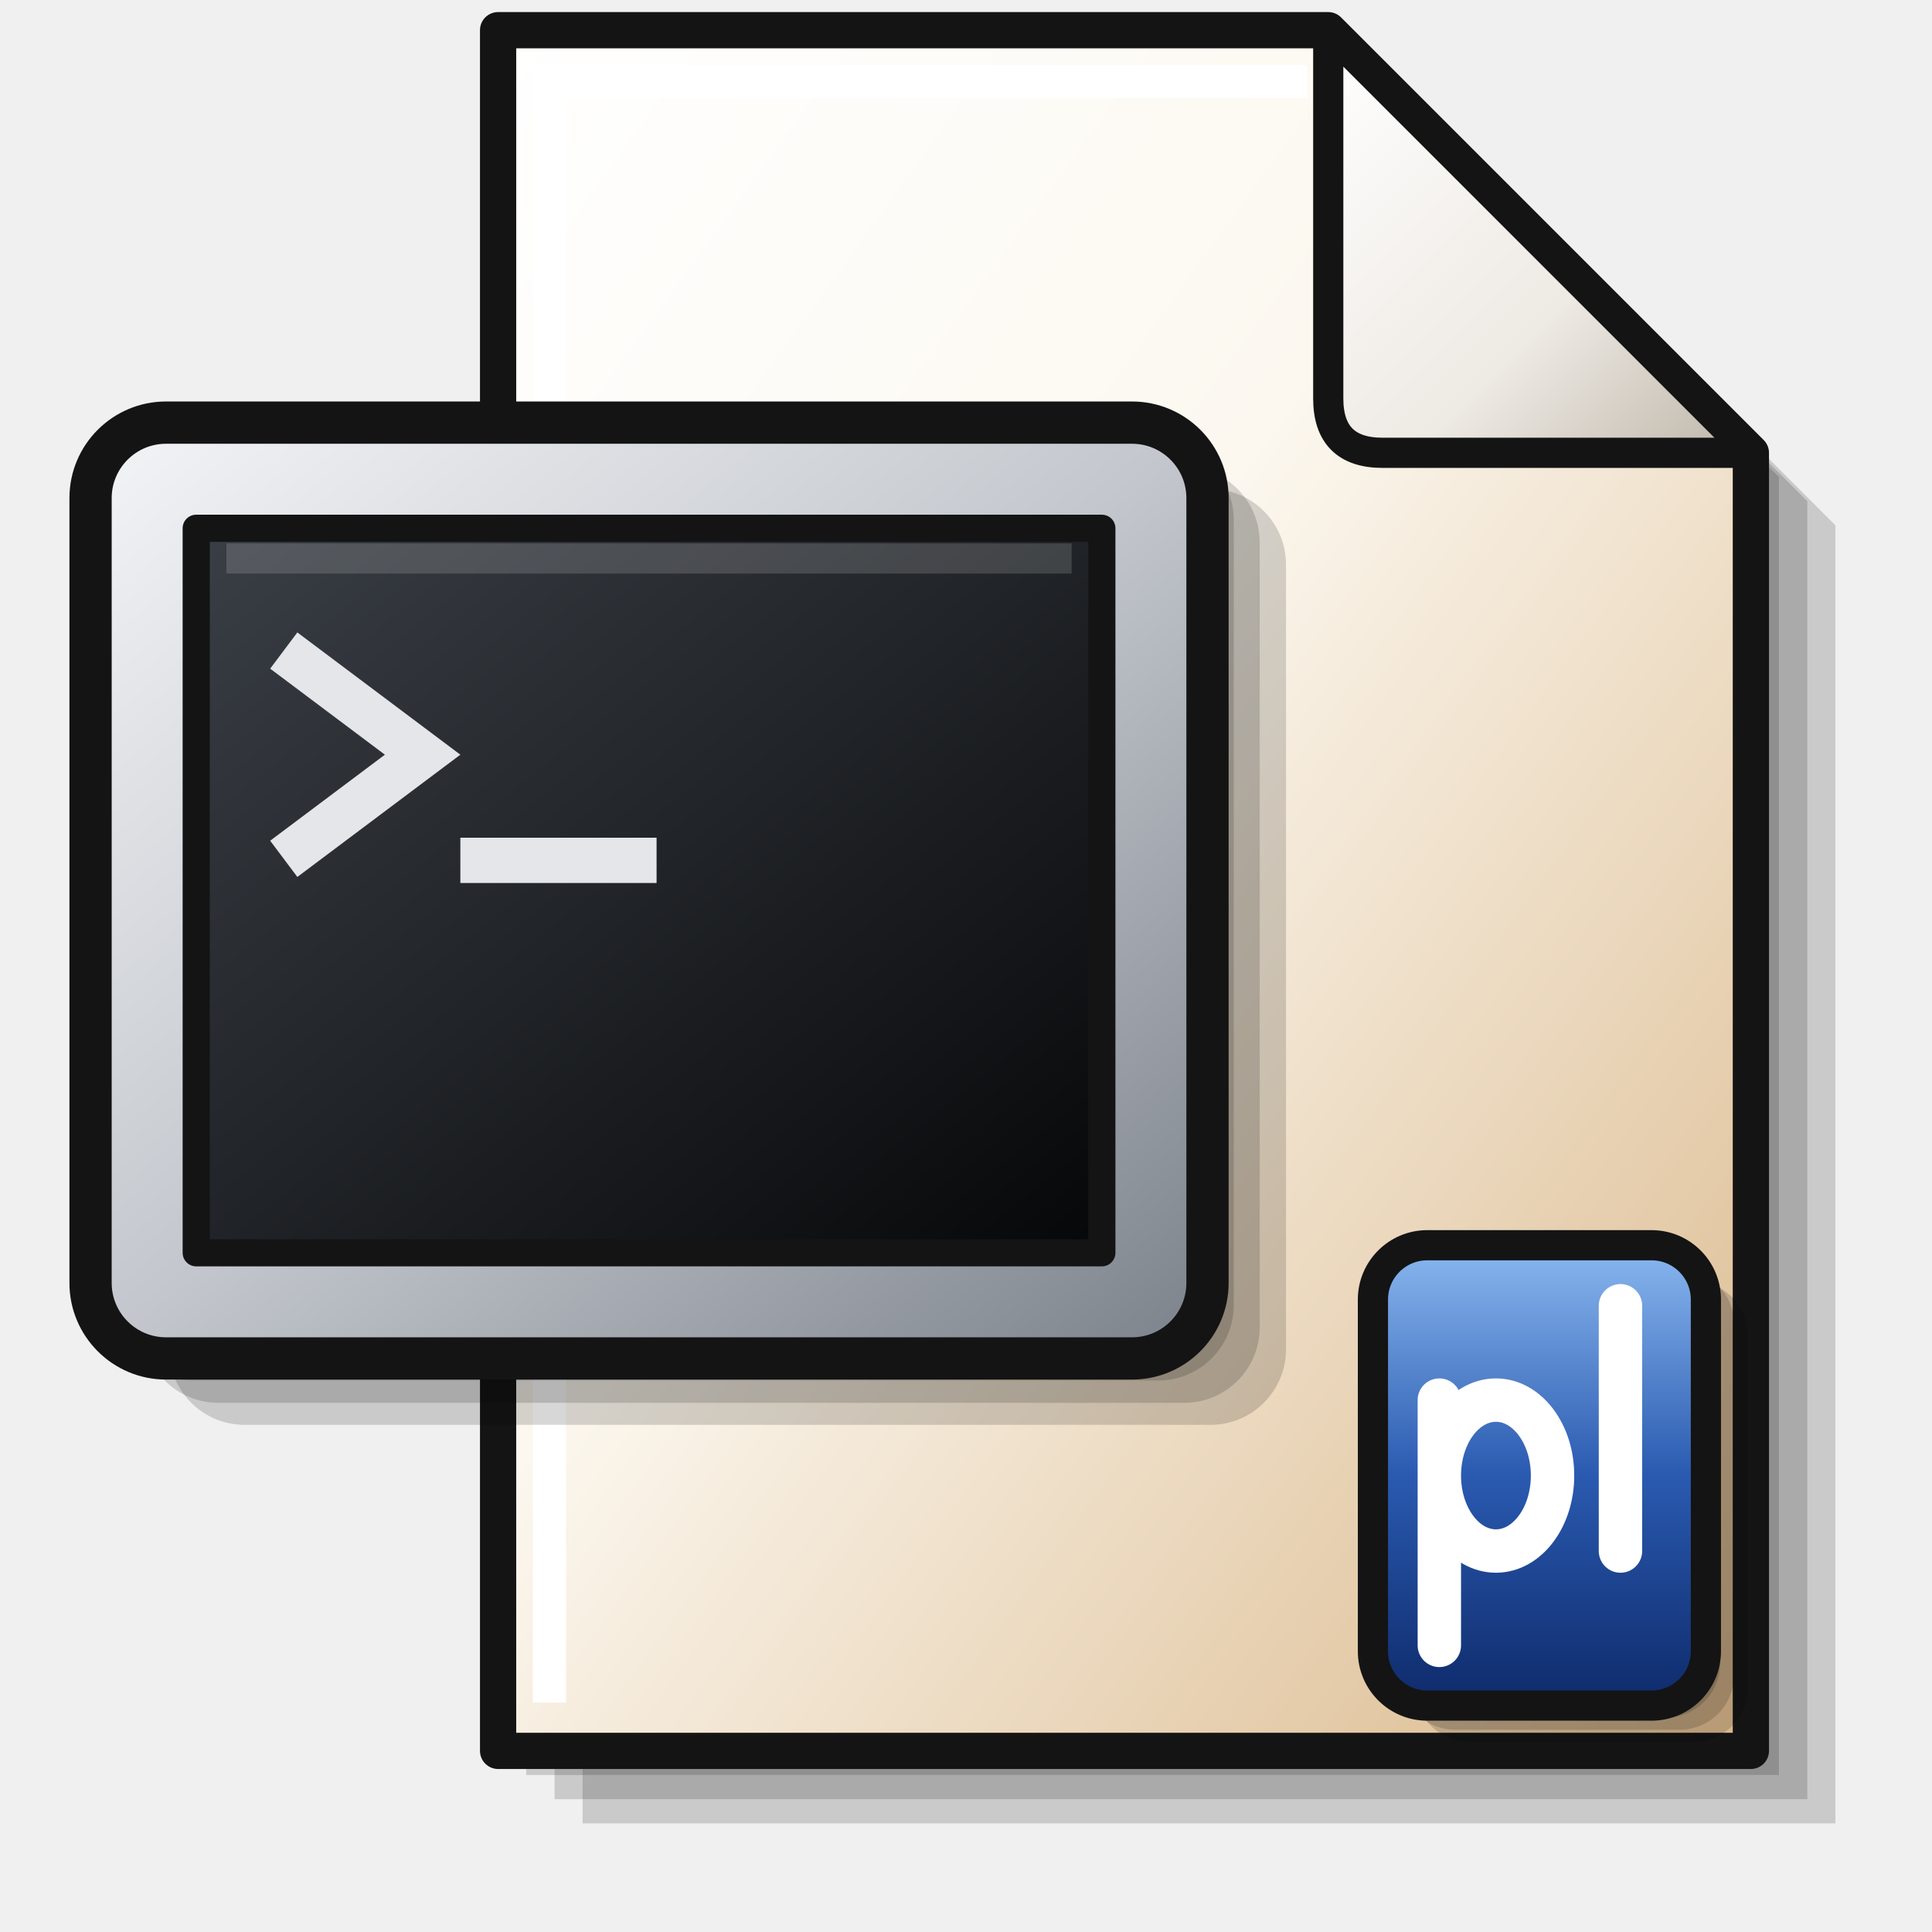
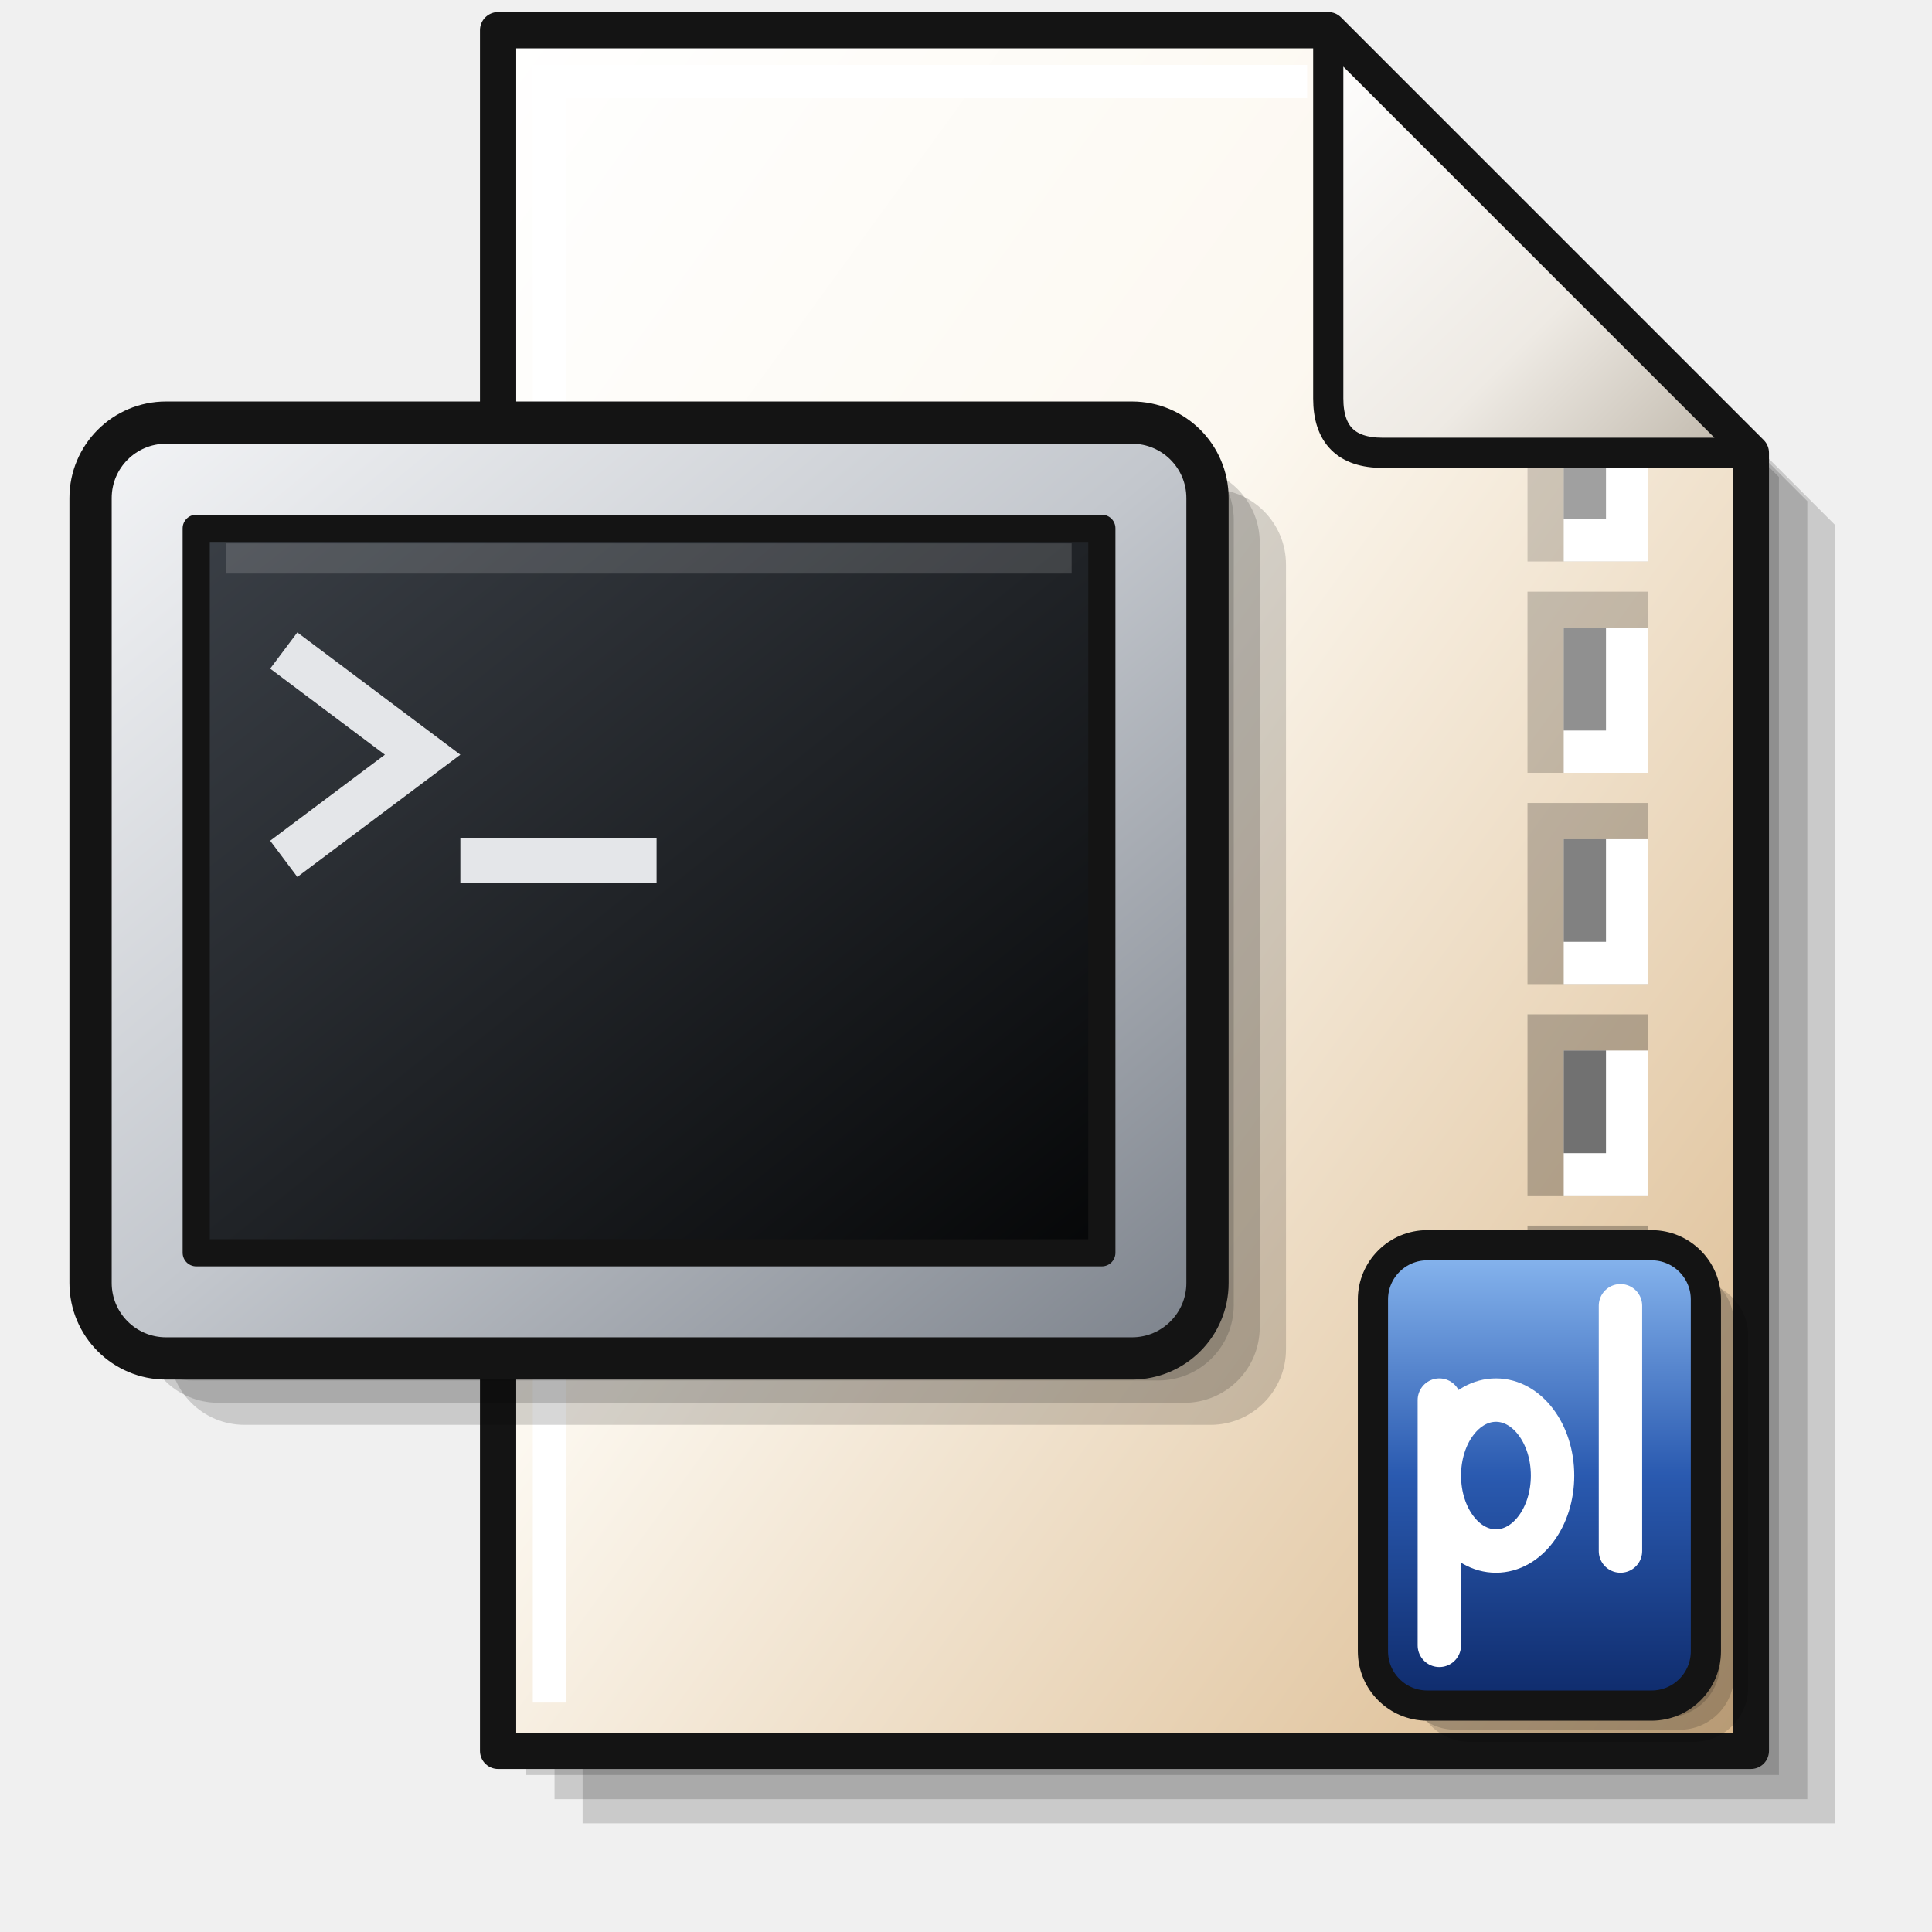
<svg xmlns="http://www.w3.org/2000/svg" width="64" height="64" viewBox="0 0 64 64">
  <defs>
    <linearGradient id="l1" x1="0" y1="0" x2="1" y2="1">
      <stop offset="0" stop-color="#ffffff" />
      <stop offset="0.42" stop-color="#fcf8f0" />
      <stop offset="1" stop-color="#d9b688" />
    </linearGradient>
    <linearGradient id="l2" x1="0" y1="0" x2="1" y2="1">
      <stop offset="0" stop-color="#ffffff" />
      <stop offset="0.6" stop-color="#eeeae4" />
      <stop offset="1" stop-color="#bdb5a8" />
    </linearGradient>
    <linearGradient id="l3" x1="0" y1="0" x2="1" y2="1">
      <stop offset="0" stop-color="#f4f5f7" />
      <stop offset="0.5" stop-color="#c3c7cd" />
      <stop offset="1" stop-color="#7b818a" />
    </linearGradient>
    <linearGradient id="l4" x1="0" y1="0" x2="1" y2="1">
      <stop offset="0" stop-color="#3a3f46" />
      <stop offset="1" stop-color="#060708" />
    </linearGradient>
    <linearGradient id="l5" x1="0" y1="0" x2="0" y2="1">
      <stop offset="0" stop-color="#8ab8f0" />
      <stop offset="0.5" stop-color="#2a5ab0" />
      <stop offset="1" stop-color="#0e2a6a" />
    </linearGradient>
  </defs>
  <g>
    <path d="M16.5,1H44L58,15V58H16.5Z" fill="#000" fill-opacity="0.160" transform="translate(0.93,0.80)" />
    <path d="M16.5,1H44L58,15V58H16.5Z" fill="#000" fill-opacity="0.160" transform="translate(1.87,1.60)" />
    <path d="M16.5,1H44L58,15V58H16.5Z" fill="#000" fill-opacity="0.160" transform="translate(2.80,2.40)" />
  </g>
  <path d="M16.5,1H44L58,15V58H16.5Z" fill="url(#l1)" stroke="#141414" stroke-width="1.2" stroke-linejoin="round" />
  <path d="M18.2,56.4V2.7H43.3" fill="none" stroke="#fff" stroke-width="1.1" />
+   <path d="M50.6,12.6h4.0v6.0h-4.0Z" fill="#000" fill-opacity="0.165" />
+   <path d="M51.8,13.8h2.8v4.8h-2.8Z" fill="#fff" />
+   <path d="M51.8,13.8h1.4v3.4h-1.4Z" fill="#000" fill-opacity="0.374" />
+   <path d="M50.6,19.6h4.0v6.0h-4.0Z" fill="#000" fill-opacity="0.192" />
+   <path d="M51.8,20.8h2.8v4.8h-2.8Z" fill="#fff" />
+   <path d="M51.8,20.8h1.4v3.4h-1.4Z" fill="#000" fill-opacity="0.435" />
+   <path d="M50.6,26.6h4.0v6.0h-4.0Z" fill="#000" fill-opacity="0.219" />
+   <path d="M51.8,27.8h2.8v4.8h-2.8Z" fill="#fff" />
+   <path d="M51.8,27.8h1.4v3.4h-1.4Z" fill="#000" fill-opacity="0.496" />
+   <path d="M50.6,33.6h4.0v6.0h-4.0Z" fill="#000" fill-opacity="0.246" />
+   <path d="M51.8,34.8h2.8v4.8h-2.8Z" fill="#fff" />
+   <path d="M51.8,34.8h1.4v3.4h-1.4Z" fill="#000" fill-opacity="0.558" />
+   <path d="M50.6,40.6h4.0v6.0h-4.0Z" fill="#000" fill-opacity="0.273" />
+   <path d="M51.8,41.8h2.8v4.8h-2.8Z" fill="#fff" />
+   <path d="M51.8,41.8h1.4v3.4h-1.4Z" fill="#000" fill-opacity="0.619" />
+   <path d="M50.6,47.6h4.0v6.0h-4.0Z" fill="#000" fill-opacity="0.300" />
+   <path d="M51.8,48.8h2.8v4.8h-2.8Z" fill="#fff" />
+   <path d="M51.8,48.8h1.4v3.4h-1.4Z" fill="#000" fill-opacity="0.680" />
  <path d="M44,1V13.2Q44,15 45.8,15H58Z" fill="url(#l2)" stroke="#141414" stroke-width="1" stroke-linejoin="round" />
  <g>
    <path d="M5.5,14H37.5A2.5,2.5 0 0 1 40,16.5V42.5A2.5,2.5 0 0 1 37.5,45H5.5A2.5,2.5 0 0 1 3,42.5V16.5A2.5,2.5 0 0 1 5.5,14Z" fill="#000" fill-opacity="0.160" transform="translate(0.87,0.73)" />
    <path d="M5.5,14H37.5A2.5,2.5 0 0 1 40,16.5V42.5A2.5,2.5 0 0 1 37.5,45H5.5A2.5,2.5 0 0 1 3,42.5V16.5A2.5,2.5 0 0 1 5.5,14Z" fill="#000" fill-opacity="0.160" transform="translate(1.73,1.47)" />
    <path d="M5.5,14H37.5A2.5,2.5 0 0 1 40,16.5V42.5A2.5,2.5 0 0 1 37.5,45H5.5A2.5,2.5 0 0 1 3,42.5V16.5A2.5,2.5 0 0 1 5.5,14Z" fill="#000" fill-opacity="0.160" transform="translate(2.60,2.20)" />
  </g>
  <path d="M5.5,14H37.5A2.5,2.5 0 0 1 40,16.5V42.5A2.5,2.5 0 0 1 37.5,45H5.5A2.5,2.5 0 0 1 3,42.5V16.5A2.5,2.5 0 0 1 5.5,14Z" fill="url(#l3)" stroke="#141414" stroke-width="1.4" stroke-linejoin="round" />
  <path d="M6.5,17.5H36.5V41.5H6.5Z" fill="url(#l4)" stroke="#141414" stroke-width="0.9" stroke-linejoin="round" />
  <path d="M10,22L14,25L10,28M16,28.5H21" fill="none" stroke="#e4e6e9" stroke-width="1.5" stroke-linecap="square" />
  <path d="M7.5,18.5H35.5" stroke="#fff" stroke-opacity=".15" stroke-width="1" />
  <g>
    <g>
      <path d="M47.28,41.25H54.71A1.8,1.8 0 0 1 56.51,43.05V54.7A1.8,1.8 0 0 1 54.71,56.5H47.28A1.8,1.8 0 0 1 45.48,54.7V43.05A1.8,1.8 0 0 1 47.28,41.25Z" fill="#000" fill-opacity="0.160" transform="translate(0.47,0.40)" />
      <path d="M47.28,41.25H54.71A1.8,1.8 0 0 1 56.51,43.05V54.7A1.8,1.8 0 0 1 54.71,56.5H47.28A1.8,1.8 0 0 1 45.48,54.7V43.05A1.8,1.8 0 0 1 47.28,41.25Z" fill="#000" fill-opacity="0.160" transform="translate(0.93,0.80)" />
      <path d="M47.28,41.25H54.71A1.8,1.8 0 0 1 56.51,43.05V54.7A1.8,1.8 0 0 1 54.71,56.5H47.28A1.8,1.8 0 0 1 45.48,54.7V43.05A1.8,1.8 0 0 1 47.28,41.25Z" fill="#000" fill-opacity="0.160" transform="translate(1.40,1.20)" />
    </g>
    <path d="M47.28,41.25H54.71A1.8,1.8 0 0 1 56.51,43.05V54.7A1.8,1.8 0 0 1 54.71,56.5H47.28A1.8,1.8 0 0 1 45.48,54.7V43.05A1.8,1.8 0 0 1 47.28,41.25Z" fill="url(#l5)" stroke="#141414" stroke-width="1" stroke-linejoin="round" />
    <g transform="translate(47.68,51.38) scale(1.25)" fill="none" stroke="#fff" stroke-width="1.15" stroke-linecap="round" stroke-linejoin="round">
      <path d="M0,-4V2.5M1.5,-4A1.5,2 0 1 0 1.5,0A1.5,2 0 1 0 1.5,-4" transform="translate(0.00,0)" />
      <path d="M.5,-6.5V0" transform="translate(4.30,0)" />
    </g>
  </g>
</svg>
